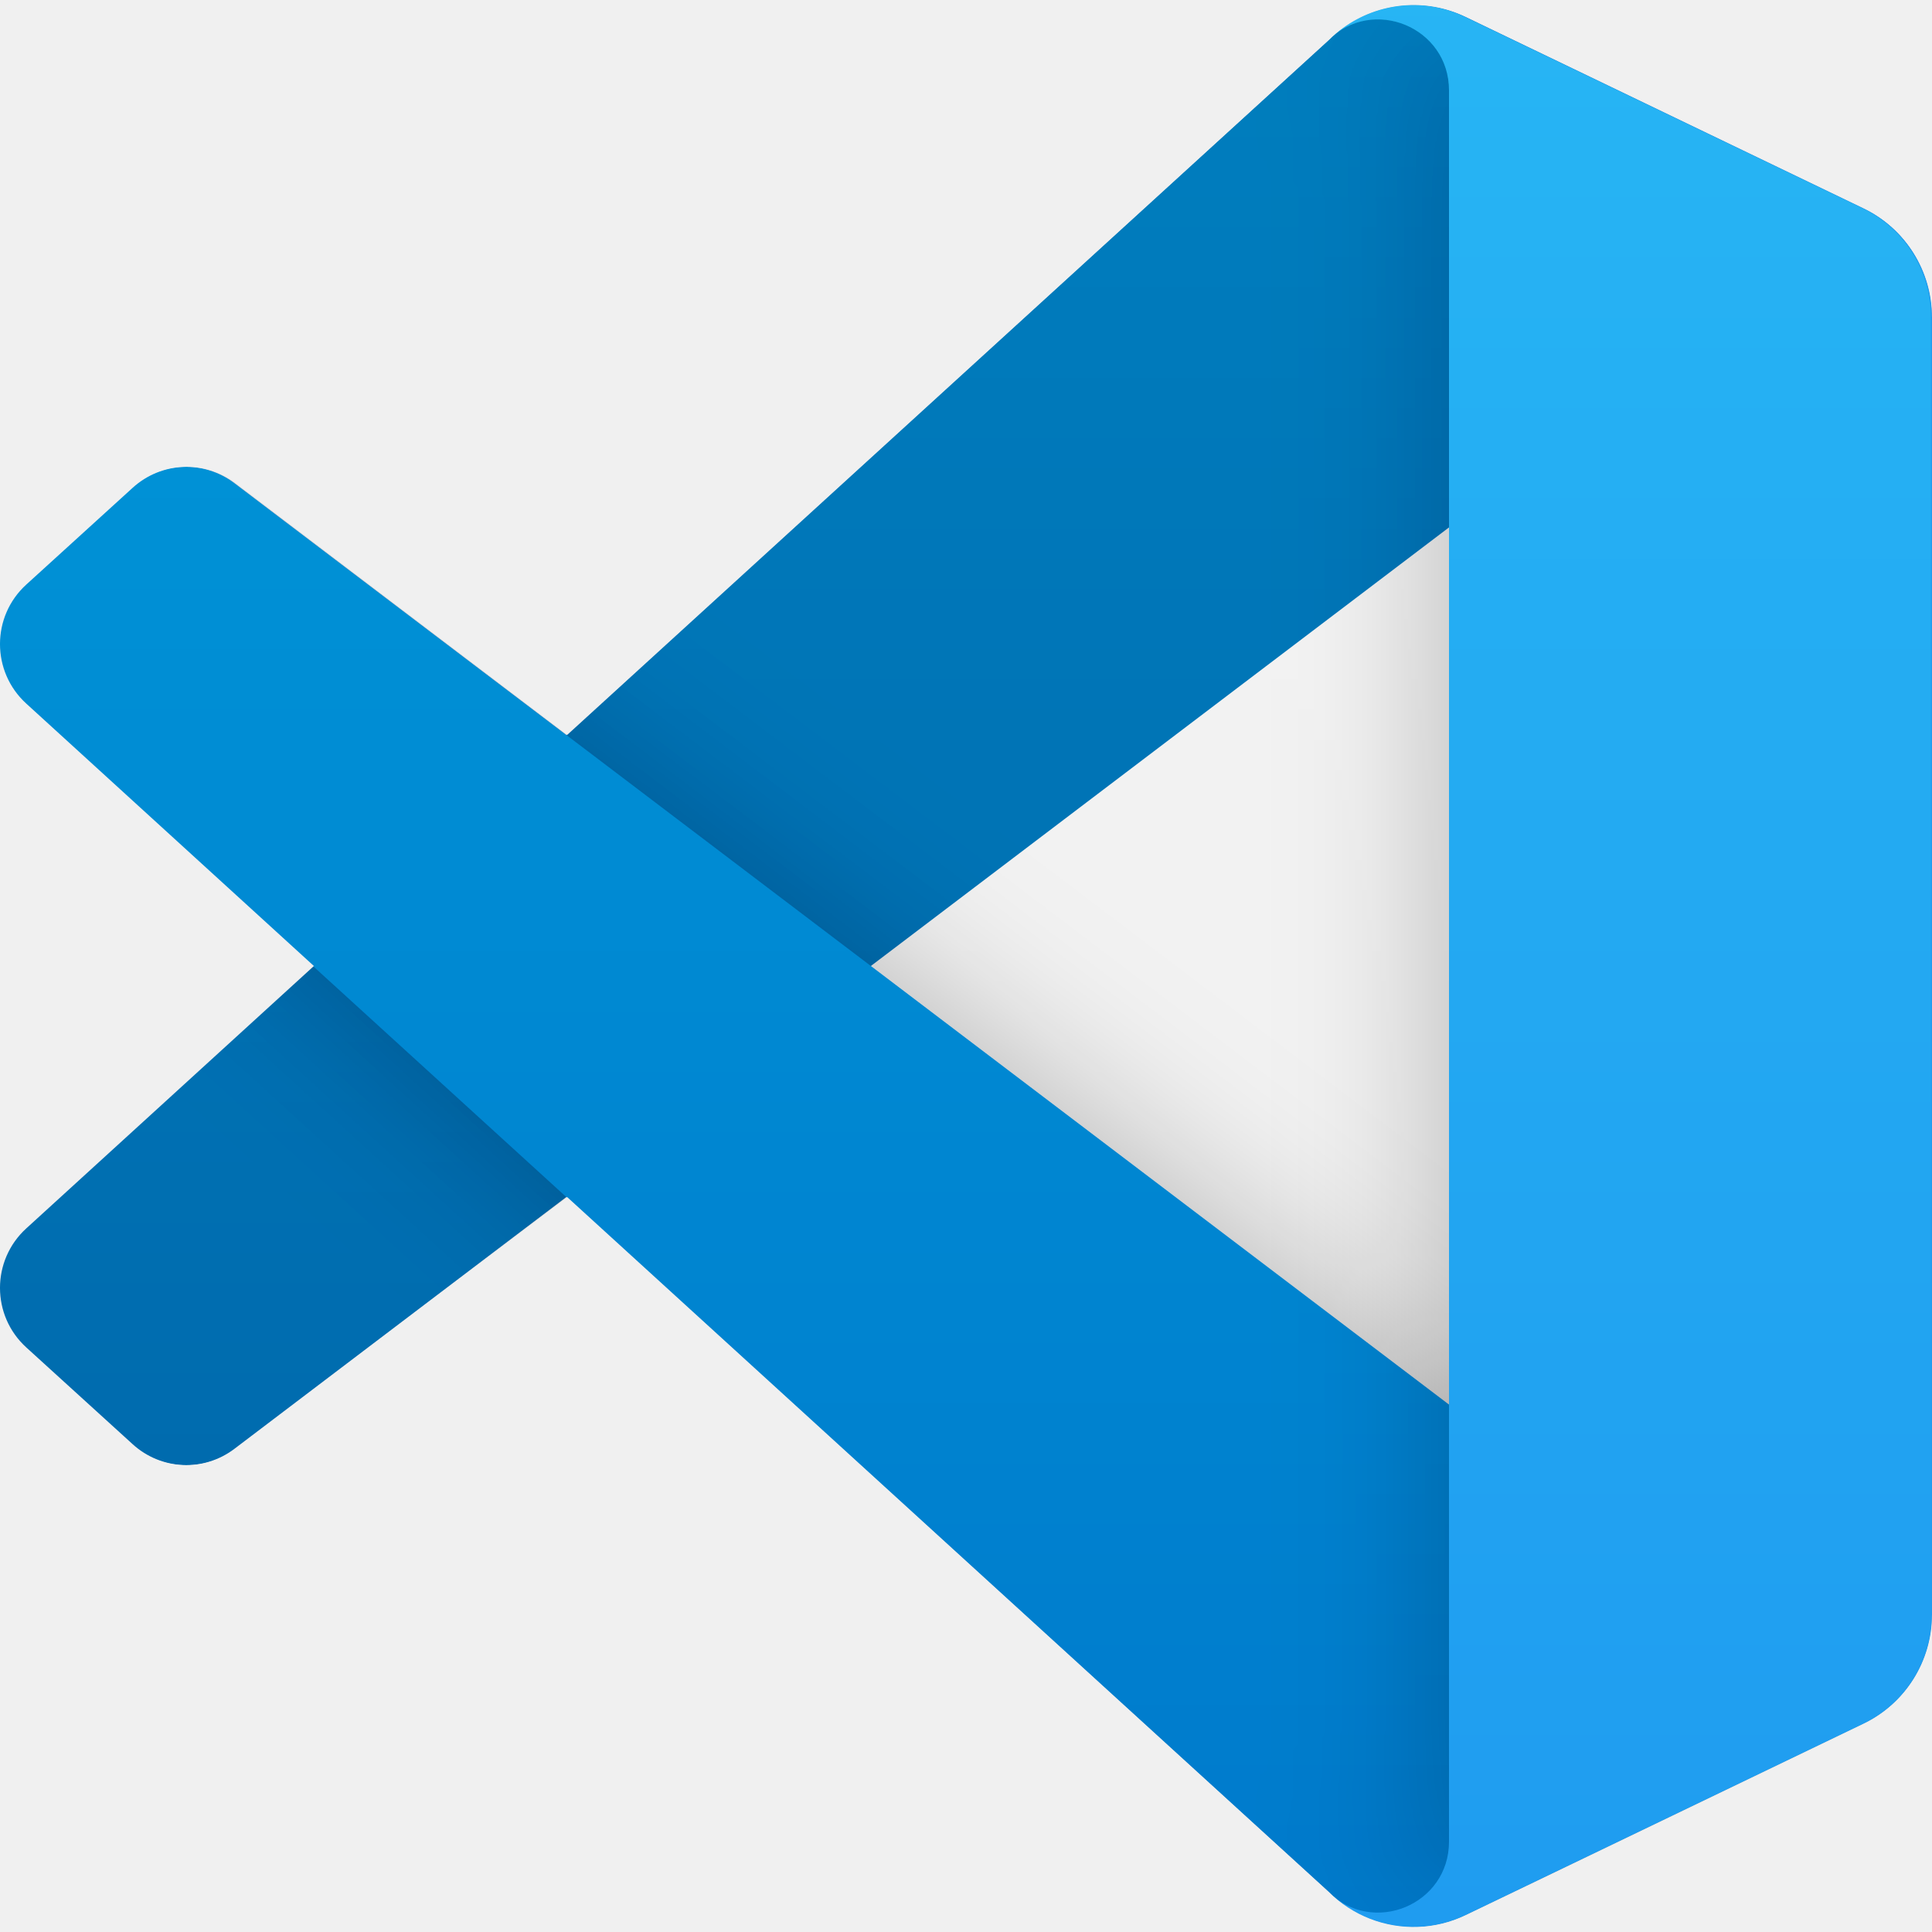
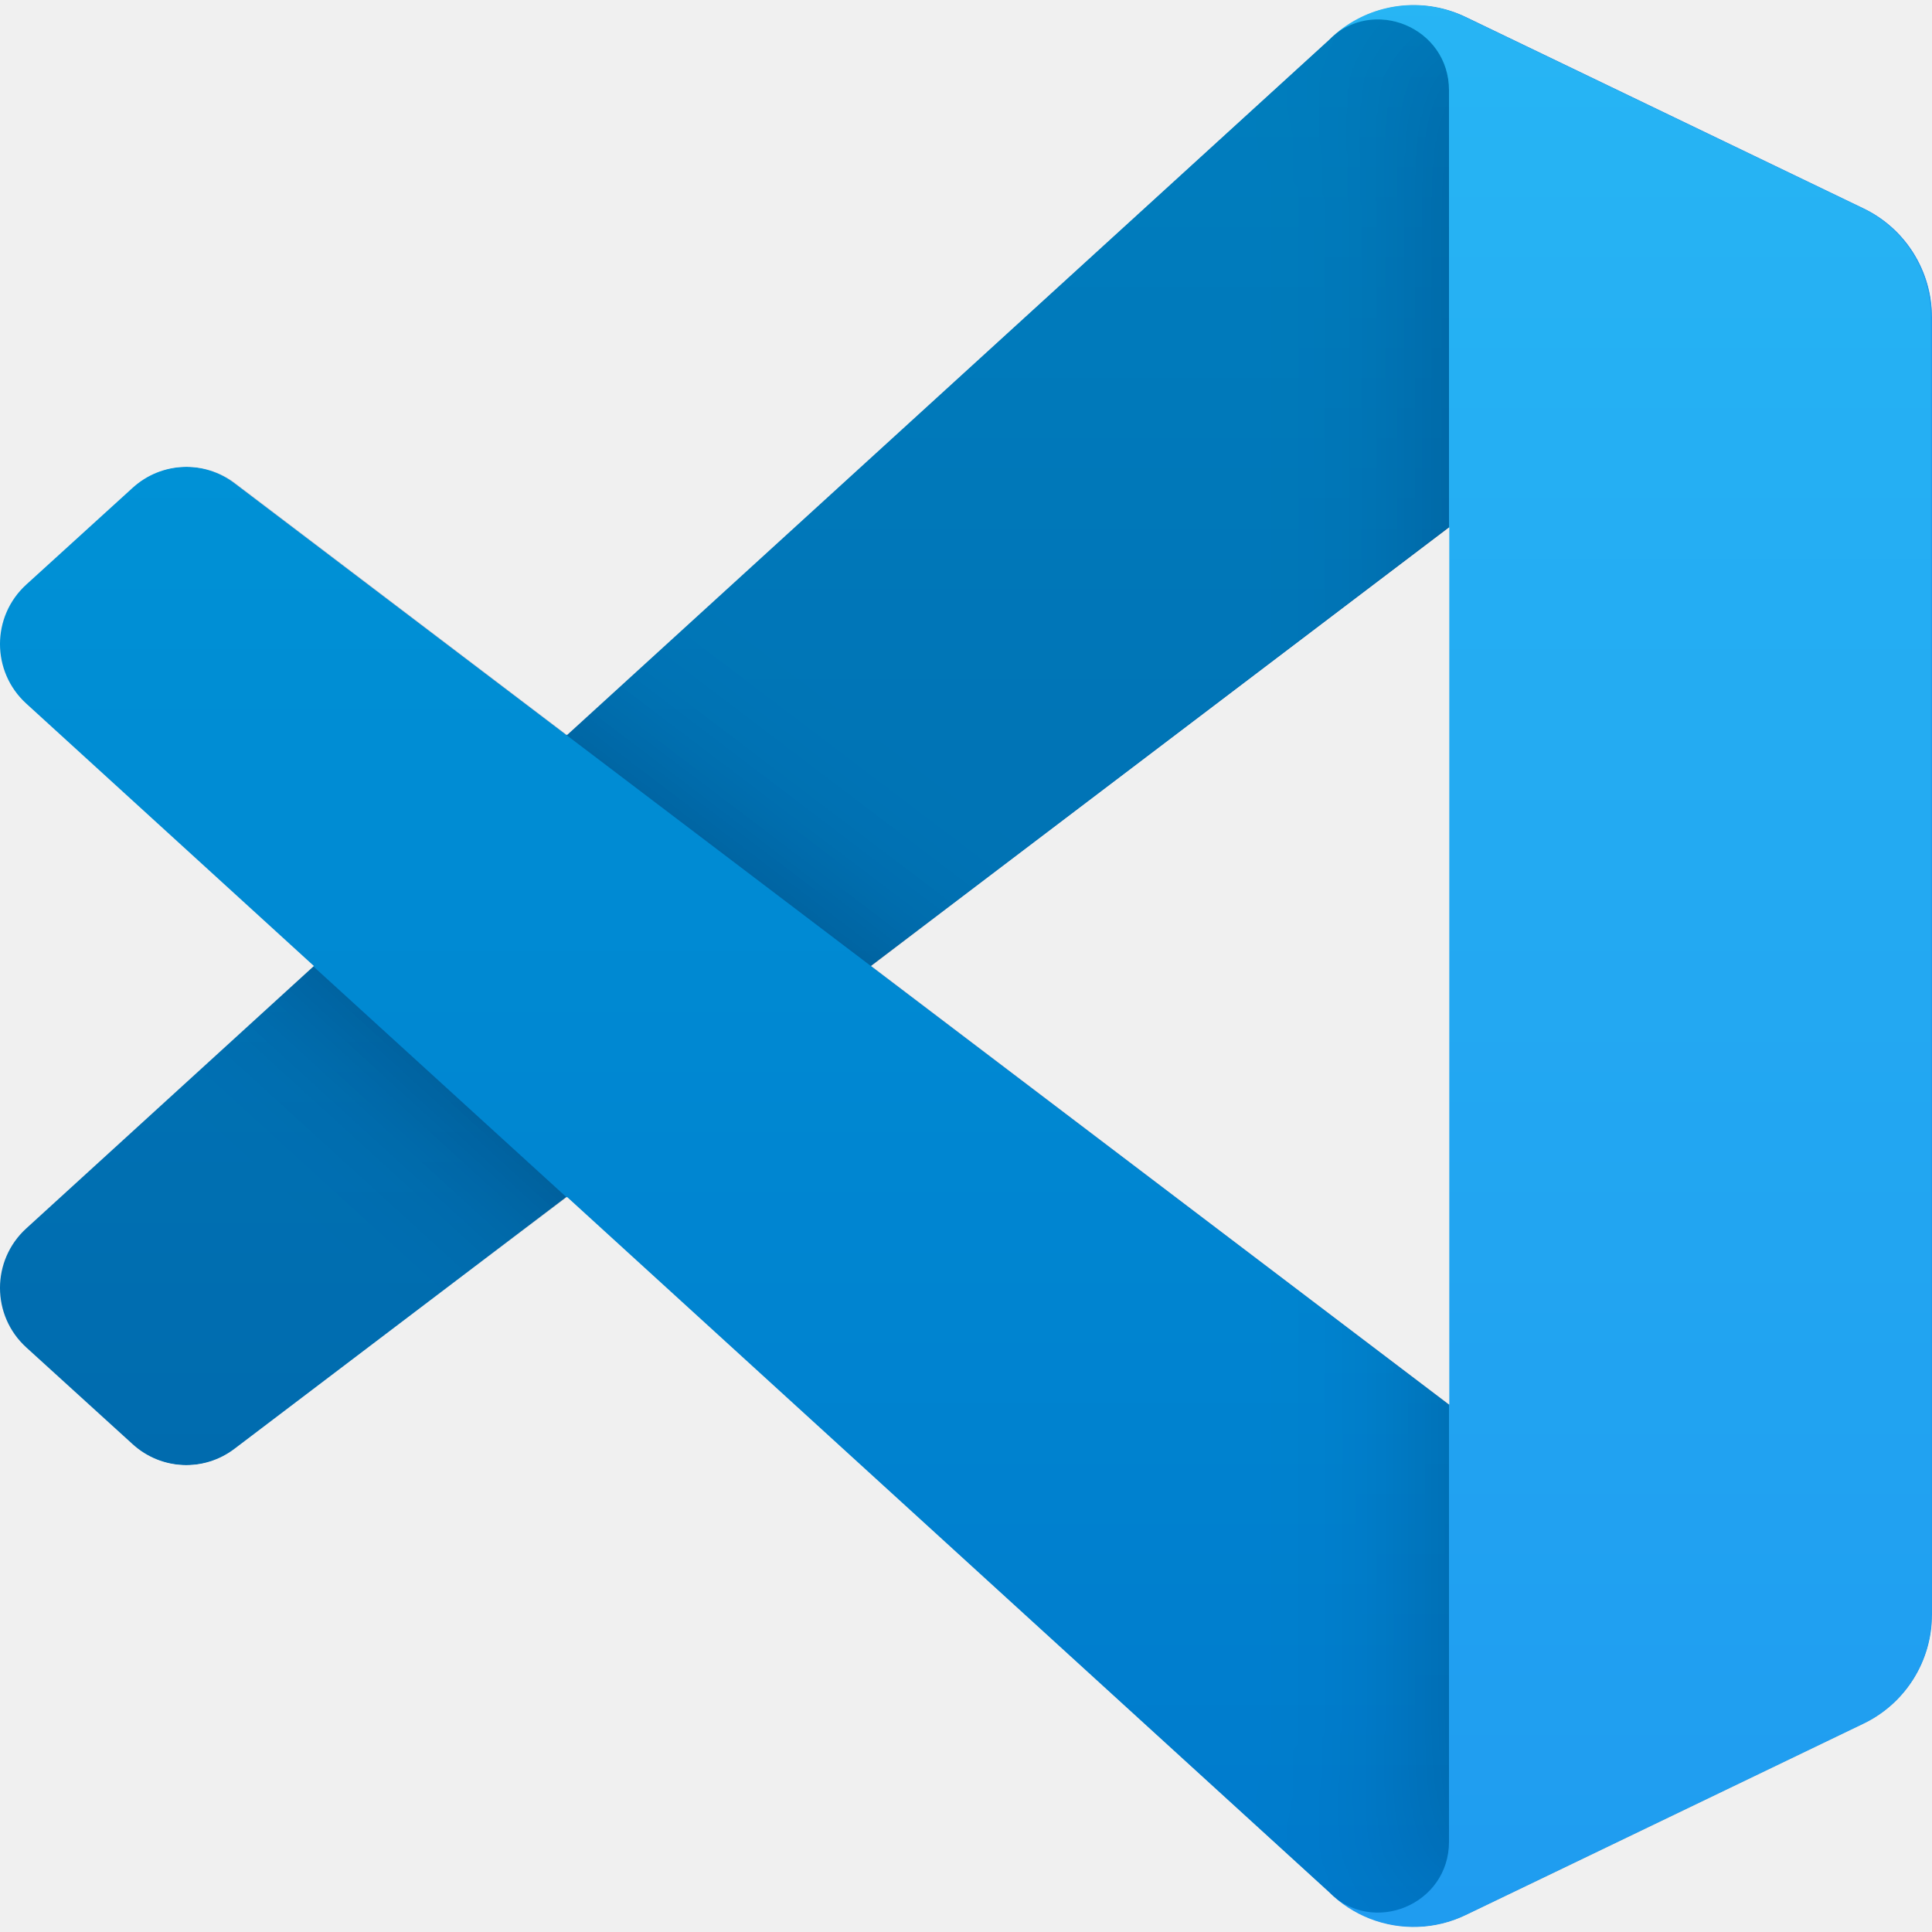
<svg xmlns="http://www.w3.org/2000/svg" viewBox="0 0 100 100" fill="none">
-   <mask id="mask0" mask-type="alpha" maskUnits="userSpaceOnUse" width="200" height="200">
-     <path fillRule="evenodd" clip-rule="evenodd" d="M70.912 99.317C72.487 99.931 74.283 99.891 75.873 99.126L96.461 89.22C98.624 88.179 100 85.989 100 83.587V16.413C100 14.011 98.624 11.822 96.461 10.781L75.873 0.874C73.786 -0.13 71.345 0.116 69.513 1.447C69.252 1.637 69.003 1.849 68.769 2.083L29.355 38.041L12.187 25.01C10.589 23.797 8.354 23.896 6.869 25.246L1.363 30.255C-0.453 31.906 -0.455 34.763 1.359 36.417L16.247 50L1.359 63.583C-0.455 65.237 -0.453 68.094 1.363 69.745L6.869 74.754C8.354 76.104 10.589 76.204 12.187 74.99L29.355 61.959L68.769 97.917C69.392 98.541 70.125 99.01 70.912 99.317ZM75.015 27.299L45.109 50L75.015 72.701V27.299Z" fill="white" />
+   <mask id="mask0" mask-type="alpha" maskUnits="userSpaceOnUse" x="0" y="0" width="100" height="100">
+     <path fill-rule="evenodd" clip-rule="evenodd" d="M70.912 99.317C72.487 99.931 74.283 99.891 75.873 99.126L96.461 89.22C98.624 88.179 100 85.989 100 83.587V16.413C100 14.011 98.624 11.822 96.461 10.781L75.873 0.874C73.786 -0.13 71.345 0.116 69.513 1.447C69.252 1.637 69.003 1.849 68.769 2.083L29.355 38.041L12.187 25.01C10.589 23.797 8.354 23.896 6.869 25.246L1.363 30.255C-0.453 31.906 -0.455 34.763 1.359 36.417L16.247 50L1.359 63.583C-0.455 65.237 -0.453 68.094 1.363 69.745L6.869 74.754C8.354 76.104 10.589 76.204 12.187 74.99L29.355 61.959L68.769 97.917C69.392 98.541 70.125 99.01 70.912 99.317ZM75.015 27.299L45.109 50L75.015 72.701V27.299Z" fill="white" />
  </mask>
  <g mask="url(#mask0)">
    <path d="M96.461 10.796L75.857 0.876C73.472 -0.273 70.622 0.212 68.75 2.083L1.299 63.583C-0.516 65.237 -0.514 68.094 1.303 69.745L6.813 74.754C8.298 76.104 10.535 76.204 12.134 74.99L93.361 13.37C96.086 11.303 100 13.246 100 16.667V16.427C100 14.027 98.625 11.838 96.461 10.796Z" fill="#0065A9" />
    <g filter="url(#filter0_d)">
      <path d="M96.461 89.204L75.857 99.124C73.472 100.273 70.622 99.788 68.75 97.917L1.299 36.417C-0.516 34.763 -0.514 31.906 1.303 30.255L6.813 25.246C8.298 23.896 10.535 23.796 12.134 25.009L93.361 86.63C96.086 88.697 100 86.754 100 83.333V83.573C100 85.974 98.625 88.162 96.461 89.204Z" fill="#007ACC" />
    </g>
    <g filter="url(#filter1_d)">
      <path d="M75.858 99.126C73.472 100.274 70.622 99.788 68.75 97.917C71.056 100.223 75 98.59 75 95.328V4.672C75 1.41 71.056 -0.223 68.75 2.083C70.622 0.211 73.472 -0.274 75.858 0.874L96.459 10.781C98.623 11.822 100 14.011 100 16.413V83.587C100 85.989 98.623 88.179 96.459 89.22L75.858 99.126Z" fill="#1F9CF0" />
    </g>
    <g style="mix-blend-mode:overlay" opacity="0.25">
-       <path fillRule="evenodd" clip-rule="evenodd" d="M70.851 99.317C72.426 99.931 74.222 99.891 75.812 99.126L96.4 89.22C98.563 88.179 99.939 85.989 99.939 83.587V16.413C99.939 14.011 98.564 11.822 96.4 10.781L75.812 0.874C73.725 -0.13 71.284 0.116 69.453 1.447C69.191 1.637 68.942 1.849 68.708 2.083L29.294 38.041L12.126 25.01C10.528 23.796 8.293 23.896 6.809 25.246L1.302 30.255C-0.513 31.906 -0.515 34.763 1.298 36.417L16.186 50L1.298 63.583C-0.515 65.237 -0.513 68.094 1.302 69.745L6.809 74.754C8.293 76.104 10.528 76.204 12.126 74.99L29.294 61.959L68.708 97.917C69.332 98.54 70.064 99.01 70.851 99.317ZM74.954 27.299L45.048 50L74.954 72.701V27.299Z" fill="url(#paint0_linear)" />
+       <path fill-rule="evenodd" clip-rule="evenodd" d="M70.851 99.317C72.426 99.931 74.222 99.891 75.812 99.126L96.4 89.22C98.563 88.179 99.939 85.989 99.939 83.587V16.413C99.939 14.011 98.564 11.822 96.4 10.781L75.812 0.874C73.725 -0.13 71.284 0.116 69.453 1.447C69.191 1.637 68.942 1.849 68.708 2.083L29.294 38.041L12.126 25.01C10.528 23.796 8.293 23.896 6.809 25.246L1.302 30.255C-0.513 31.906 -0.515 34.763 1.298 36.417L16.186 50L1.298 63.583C-0.515 65.237 -0.513 68.094 1.302 69.745L6.809 74.754C8.293 76.104 10.528 76.204 12.126 74.99L29.294 61.959L68.708 97.917C69.332 98.54 70.064 99.01 70.851 99.317ZM74.954 27.299L45.048 50L74.954 72.701V27.299Z" fill="url(#paint0_linear)" />
    </g>
  </g>
  <defs>
    <filter id="filter0_d" x="-8.394" y="15.829" width="116.727" height="92.246" filterUnits="userSpaceOnUse" color-interpolation-filters="sRGB">
      <feFlood flood-opacity="0" result="BackgroundImageFix" />
      <feColorMatrix in="SourceAlpha" type="matrix" values="0 0 0 0 0 0 0 0 0 0 0 0 0 0 0 0 0 0 127 0" />
      <feOffset />
      <feGaussianBlur stdDeviation="4.167" />
      <feColorMatrix type="matrix" values="0 0 0 0 0 0 0 0 0 0 0 0 0 0 0 0 0 0 0.25 0" />
      <feBlend mode="overlay" in2="BackgroundImageFix" result="effect1_dropShadow" />
      <feBlend mode="normal" in="SourceGraphic" in2="effect1_dropShadow" result="shape" />
    </filter>
    <filter id="filter1_d" x="60.417" y="-8.076" width="47.917" height="116.151" filterUnits="userSpaceOnUse" color-interpolation-filters="sRGB">
      <feFlood flood-opacity="0" result="BackgroundImageFix" />
      <feColorMatrix in="SourceAlpha" type="matrix" values="0 0 0 0 0 0 0 0 0 0 0 0 0 0 0 0 0 0 127 0" />
      <feOffset />
      <feGaussianBlur stdDeviation="4.167" />
      <feColorMatrix type="matrix" values="0 0 0 0 0 0 0 0 0 0 0 0 0 0 0 0 0 0 0.25 0" />
      <feBlend mode="overlay" in2="BackgroundImageFix" result="effect1_dropShadow" />
      <feBlend mode="normal" in="SourceGraphic" in2="effect1_dropShadow" result="shape" />
    </filter>
    <linearGradient id="paint0_linear" x1="49.939" y1="0.258" x2="49.939" y2="99.742" gradientUnits="userSpaceOnUse">
      <stop stop-color="white" />
      <stop offset="1" stop-color="white" stop-opacity="0" />
    </linearGradient>
  </defs>
</svg>
